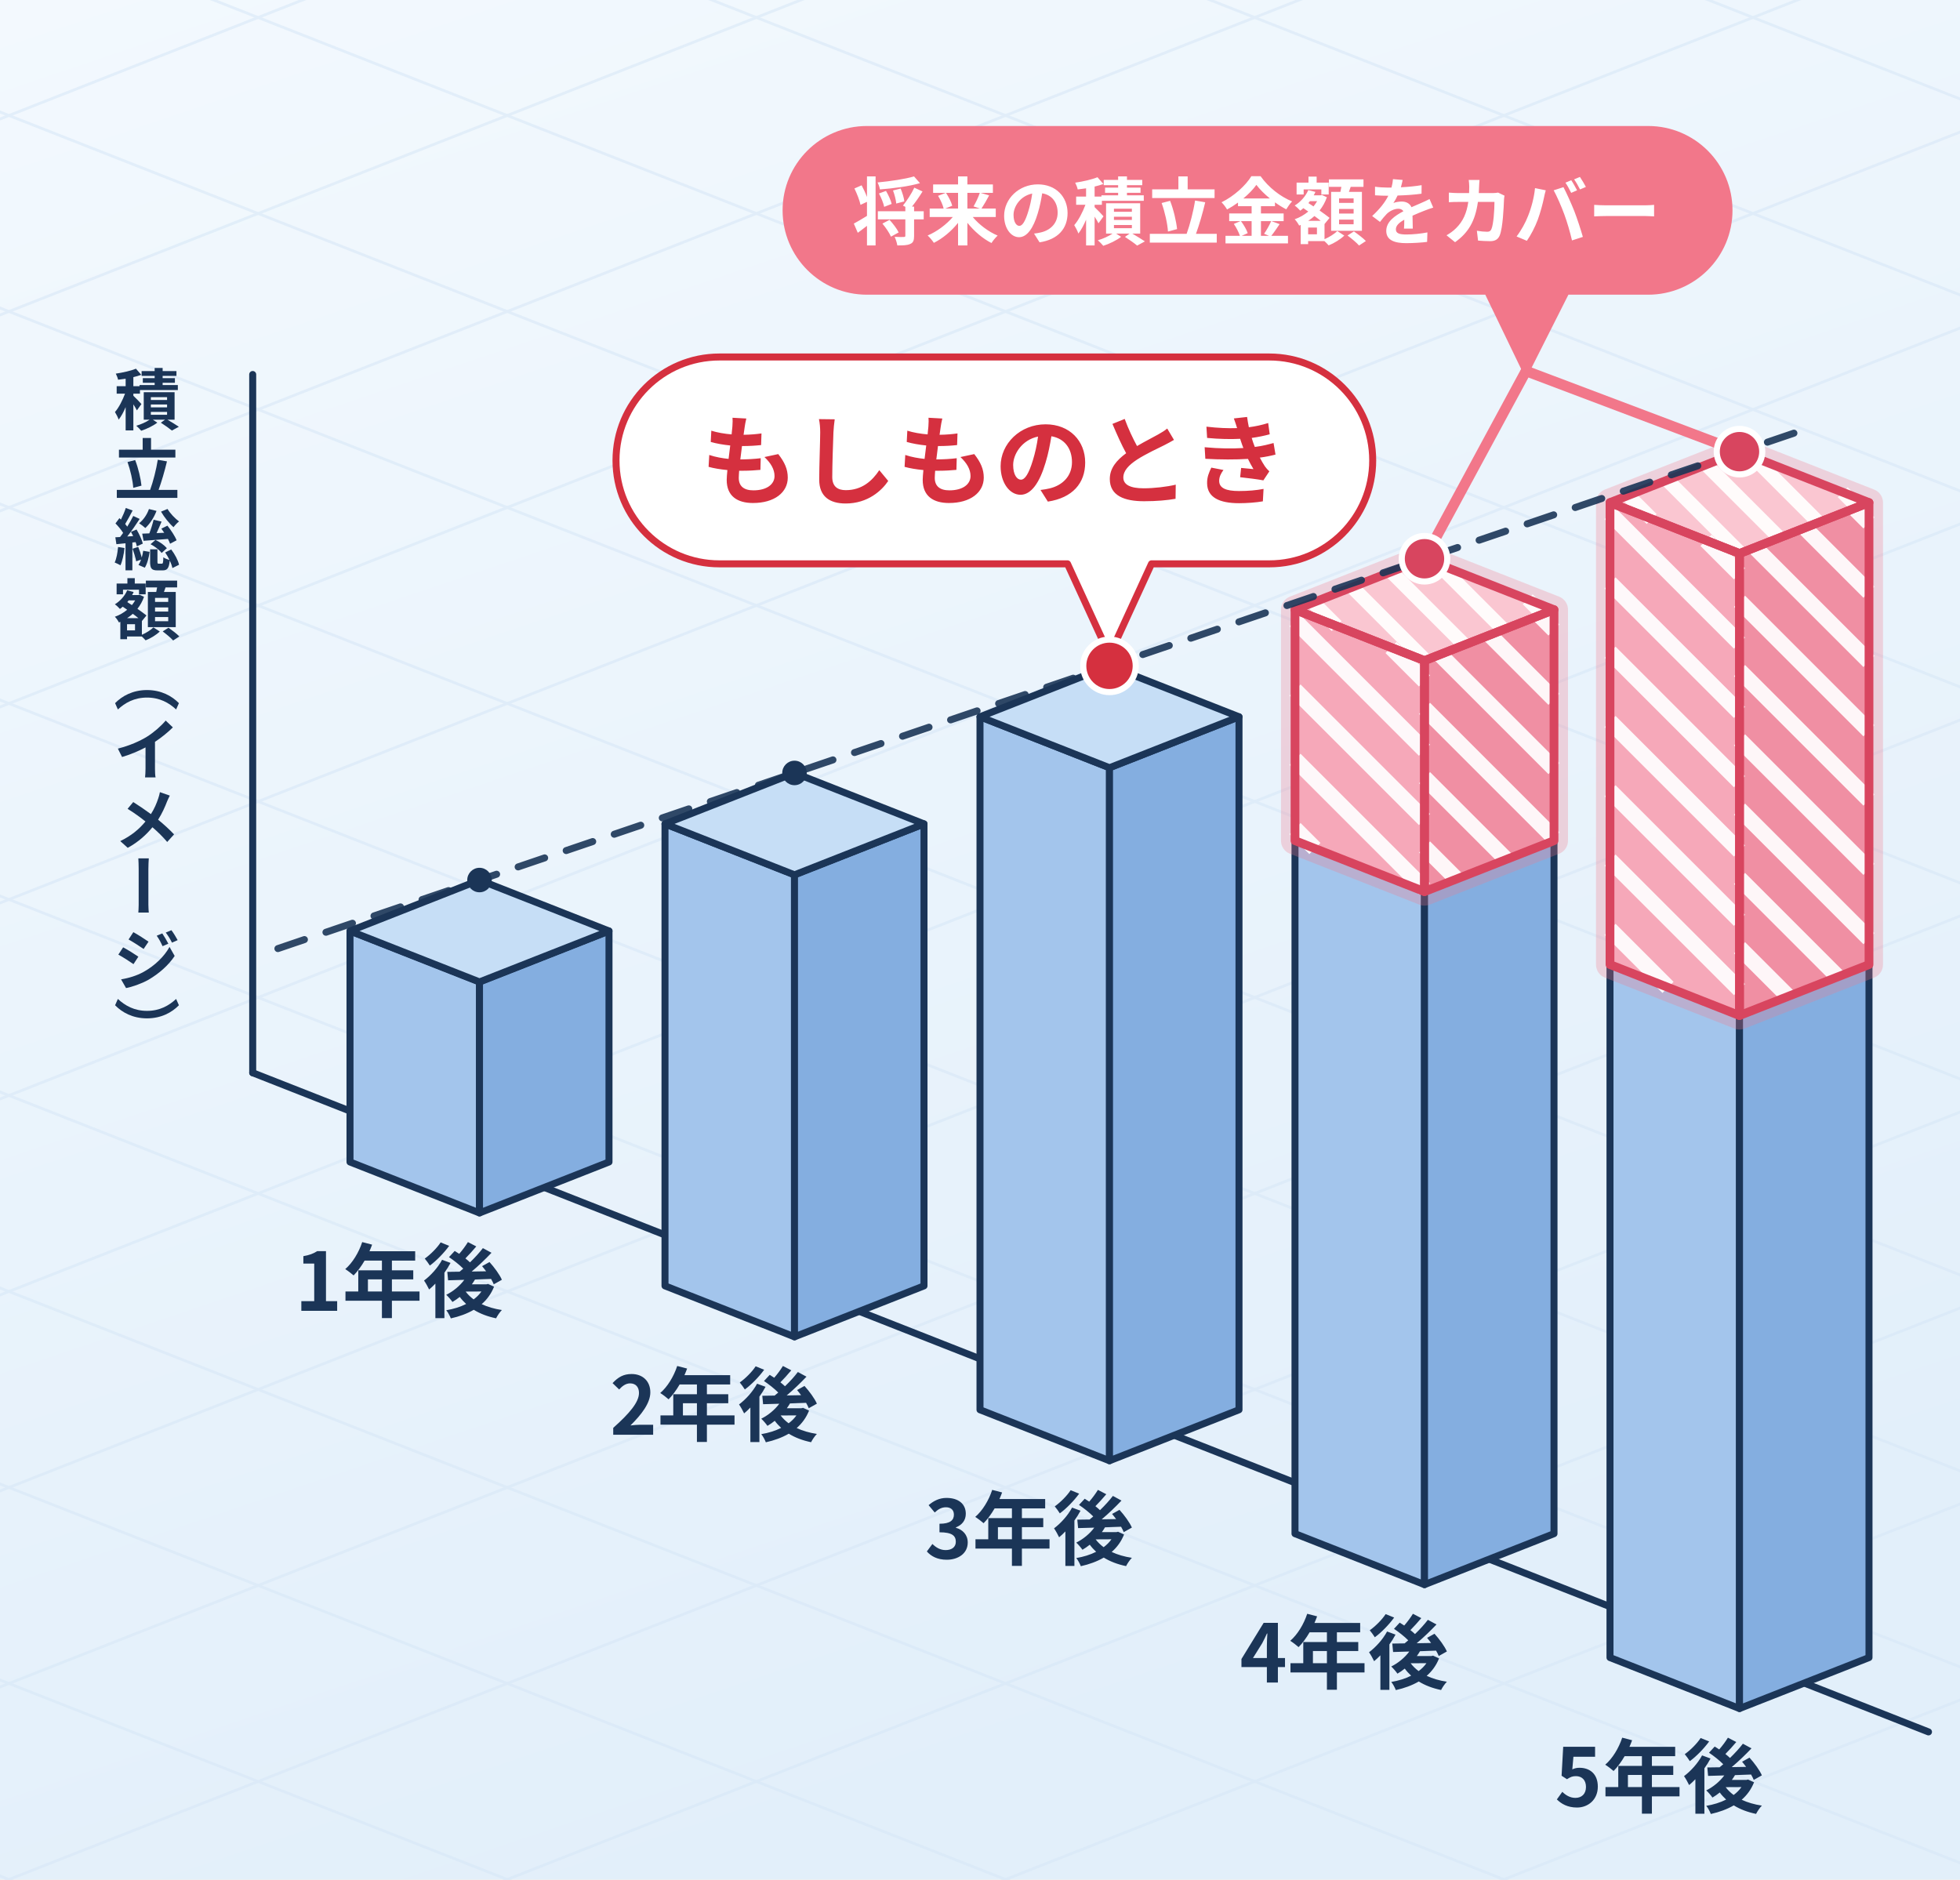
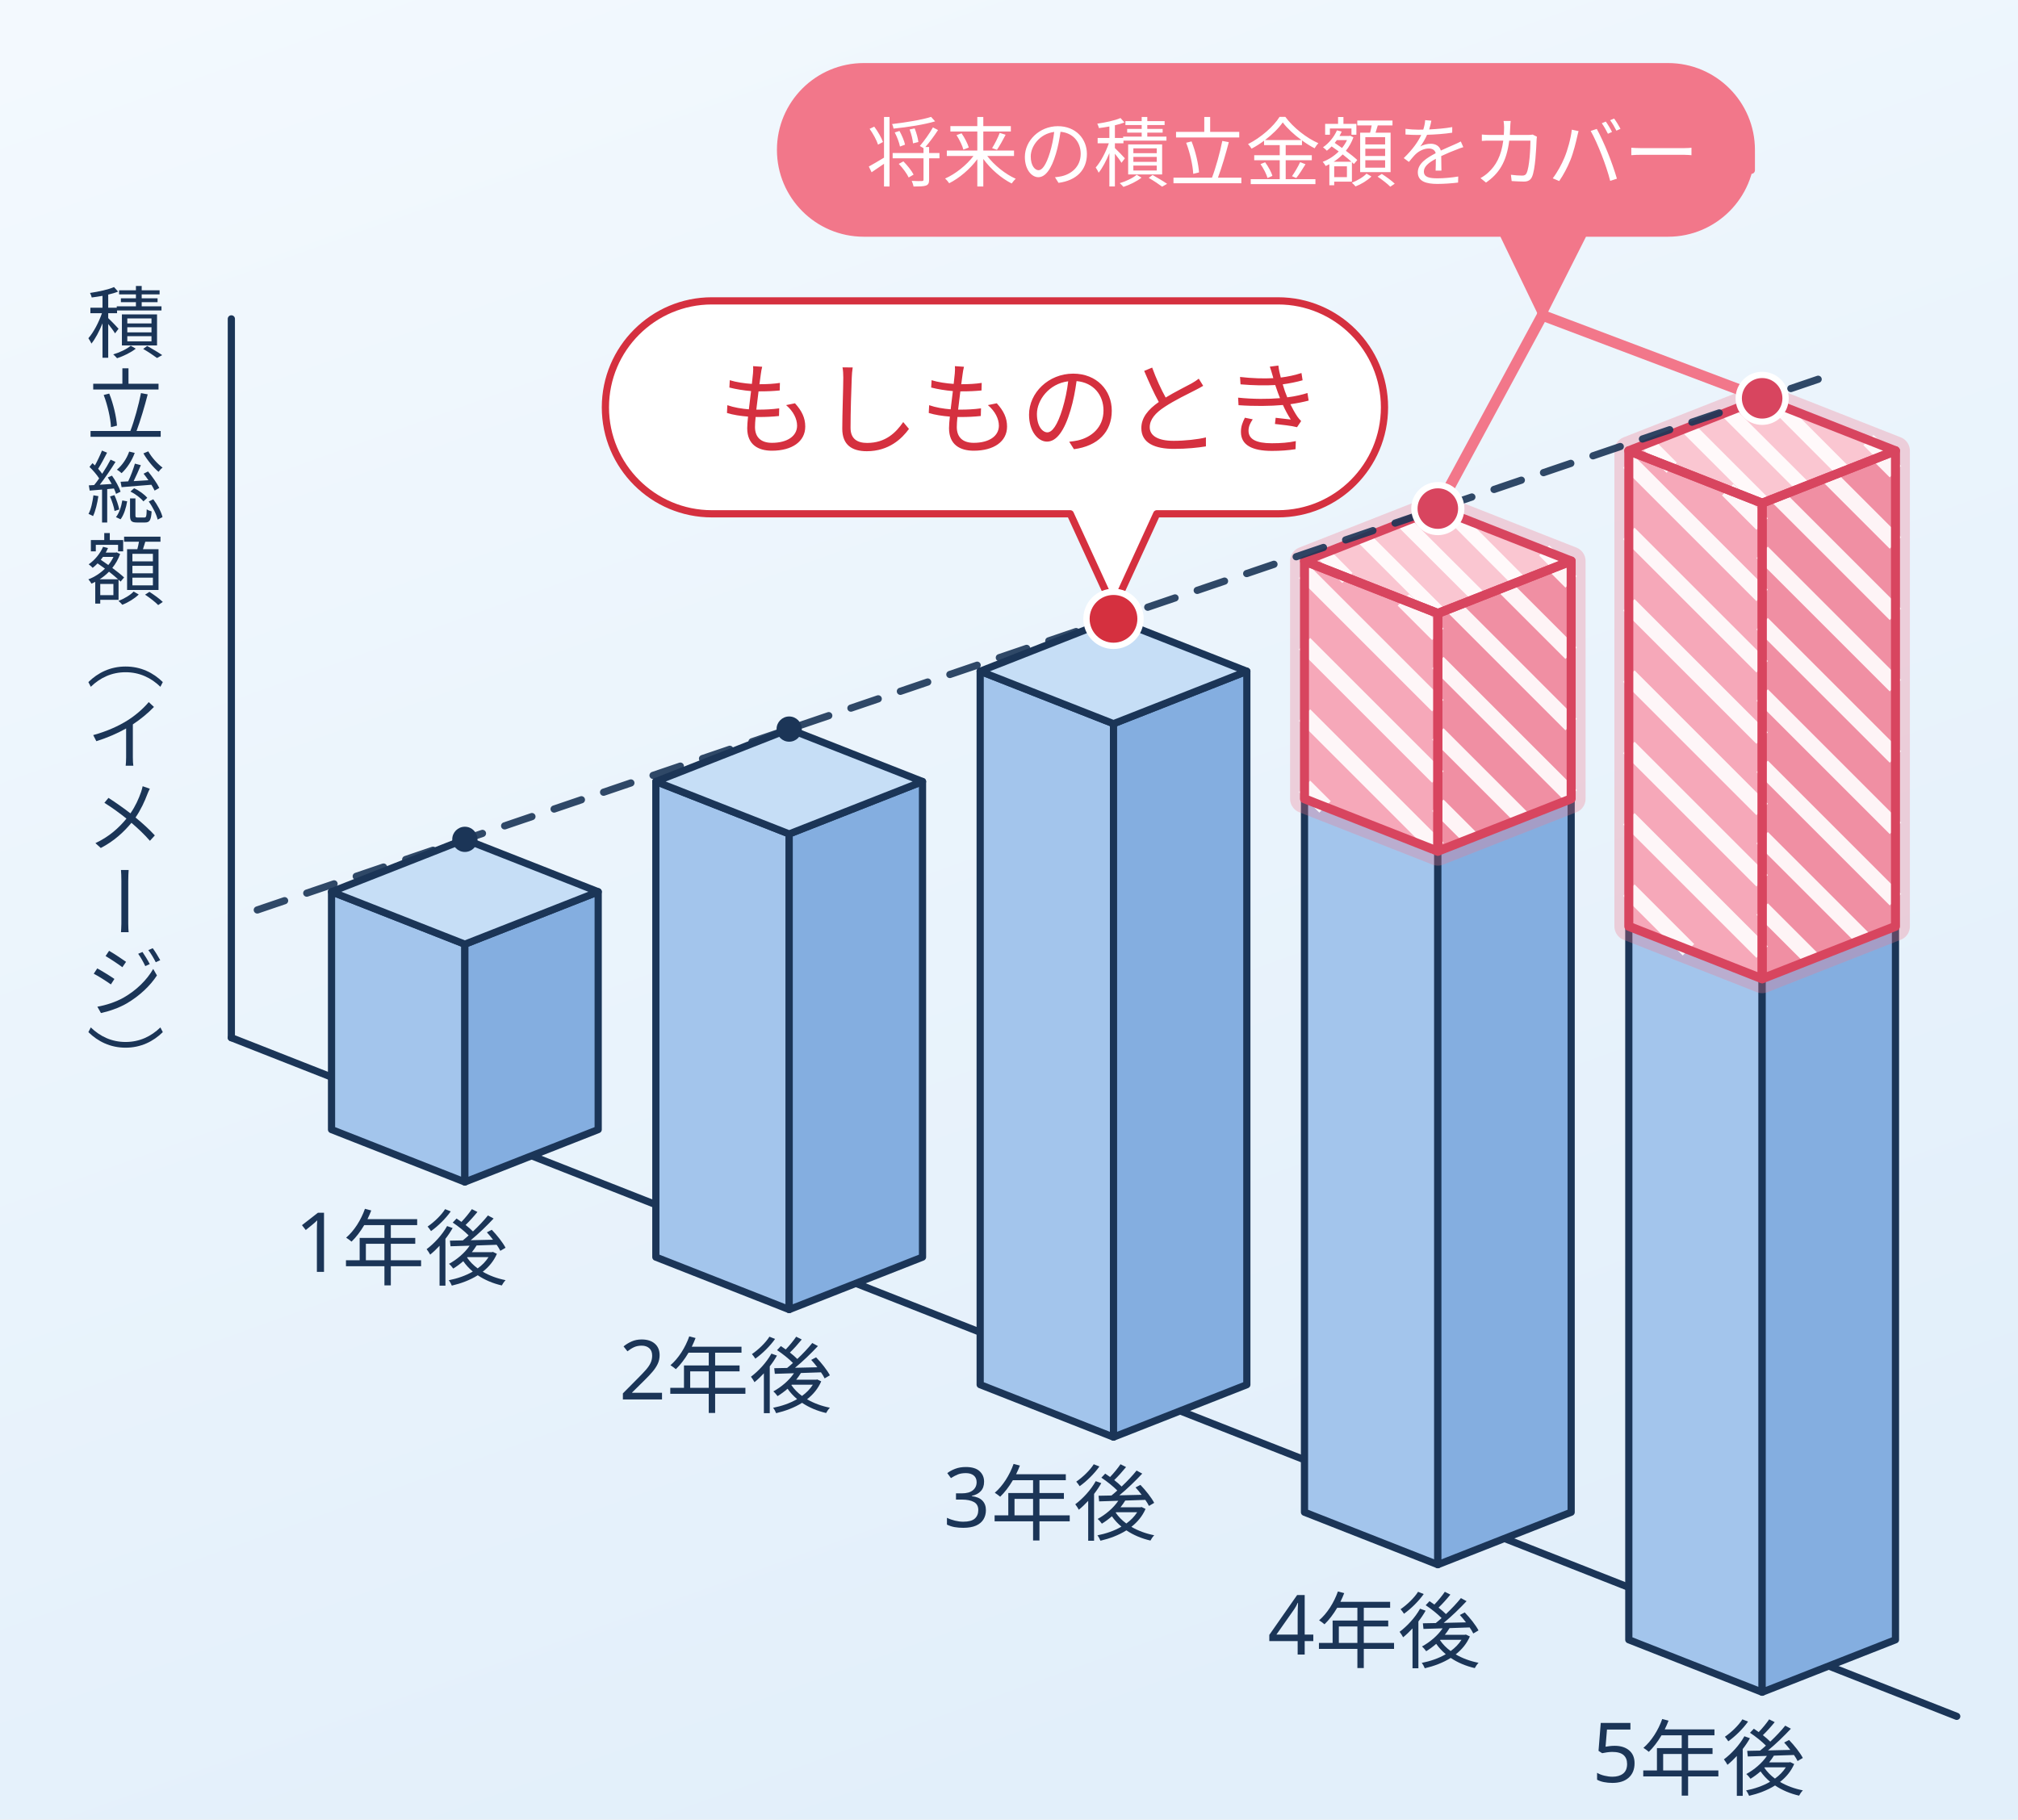
- <svg xmlns="http://www.w3.org/2000/svg" width="1120" height="1074" viewBox="0 0 1120 1074" font-family="Noto Sans JP, Noto Sans CJK JP, Hiragino Sans, Yu Gothic, Meiryo, sans-serif">
+ <svg xmlns="http://www.w3.org/2000/svg" id="_レイヤー_1" data-name="レイヤー_1" version="1.1" viewBox="0 0 1120 1010">
  <defs>
-     <linearGradient id="bg" x1="0" y1="0" x2="0.35" y2="1">
-       <stop offset="0" stop-color="#F3F9FE" />
-       <stop offset="1" stop-color="#E2EFFA" />
+     <style>
+       .st0 {
+         fill: #f08fa3;
+       }
+ 
+       .st0, .st1, .st2, .st3, .st4, .st5, .st6, .st7, .st8, .st9 {
+         stroke-linejoin: round;
+       }
+ 
+       .st0, .st2, .st3, .st4, .st10, .st6, .st7, .st8, .st11, .st9 {
+         stroke-width: 4px;
+       }
+ 
+       .st0, .st2, .st5, .st7 {
+         stroke: #d8455f;
+       }
+ 
+       .st1 {
+         opacity: .3;
+         stroke-width: 16px;
+       }
+ 
+       .st1, .st5, .st10, .st12, .st13, .st14, .st11 {
+         fill: none;
+       }
+ 
+       .st1, .st10, .st15, .st16, .st17, .st18 {
+         isolation: isolate;
+       }
+ 
+       .st1, .st14, .st9 {
+         stroke: #f2778a;
+       }
+ 
+       .st19 {
+         fill: #d8455f;
+       }
+ 
+       .st19, .st12, .st13, .st20 {
+         stroke: #fff;
+       }
+ 
+       .st19, .st20 {
+         stroke-width: 3.5px;
+       }
+ 
+       .st2 {
+         fill: #fac6d1;
+       }
+ 
+       .st3 {
+         stroke: #d5303f;
+       }
+ 
+       .st3, .st15 {
+         fill: #fff;
+       }
+ 
+       .st4 {
+         fill: #c6def6;
+       }
+ 
+       .st4, .st10, .st6, .st8, .st11 {
+         stroke: #1b3557;
+       }
+ 
+       .st5 {
+         stroke-width: 5px;
+       }
+ 
+       .st10 {
+         opacity: .9;
+         stroke-dasharray: 16 13;
+       }
+ 
+       .st10, .st14, .st11 {
+         stroke-linecap: round;
+       }
+ 
+       .st6 {
+         fill: #84aee0;
+       }
+ 
+       .st7 {
+         fill: #f6a8b9;
+       }
+ 
+       .st12 {
+         stroke-width: 8px;
+       }
+ 
+       .st15 {
+         font-size: 42px;
+       }
+ 
+       .st15, .st16, .st17, .st18 {
+         font-family: HiraginoSans-W6-83pv-RKSJ-H, 'Hiragino Sans';
+       }
+ 
+       .st13 {
+         stroke-width: 9px;
+       }
+ 
+       .st8 {
+         fill: #a3c5ec;
+       }
+ 
+       .st16 {
+         font-size: 43.4px;
+       }
+ 
+       .st16, .st17, .st21 {
+         fill: #1b3557;
+       }
+ 
+       .st17 {
+         font-size: 46px;
+       }
+ 
+       .st22 {
+         opacity: .9;
+       }
+ 
+       .st14 {
+         stroke-width: 6px;
+       }
+ 
+       .st18 {
+         font-size: 56px;
+         letter-spacing: 0em;
+       }
+ 
+       .st18, .st20 {
+         fill: #d5303f;
+       }
+ 
+       .st9 {
+         fill: #f2778a;
+       }
+ 
+       .st23 {
+         fill: url(#_名称未設定グラデーション);
+       }
+     </style>
+     <linearGradient id="_名称未設定グラデーション" data-name="名称未設定グラデーション" x1="417.9" y1="713.9" x2="418.3" y2="712.9" gradientTransform="translate(-467742 720956.8) scale(1120 -1010)" gradientUnits="userSpaceOnUse">
+       <stop offset="0" stop-color="#f3f9fe" />
+       <stop offset="1" stop-color="#e2effa" />
    </linearGradient>
  </defs>
  <g id="background">
-     <rect width="1120" height="1074" fill="url(#bg)" />
-   </g>
-   <g id="content" transform="translate(0,64)">
-     <g id="floor-grid" stroke="#D6E6F6" stroke-width="1.6" opacity="0.55">
-       <line x1="-200" y1="-2766.67" x2="1320" y2="-2168.80" />
-       <line x1="-200" y1="-2269.33" x2="1320" y2="-2867.20" />
-       <line x1="-200" y1="-2654.67" x2="1320" y2="-2056.80" />
-       <line x1="-200" y1="-2157.33" x2="1320" y2="-2755.20" />
-       <line x1="-200" y1="-2542.67" x2="1320" y2="-1944.80" />
-       <line x1="-200" y1="-2045.33" x2="1320" y2="-2643.20" />
-       <line x1="-200" y1="-2430.67" x2="1320" y2="-1832.80" />
-       <line x1="-200" y1="-1933.33" x2="1320" y2="-2531.20" />
-       <line x1="-200" y1="-2318.67" x2="1320" y2="-1720.80" />
-       <line x1="-200" y1="-1821.33" x2="1320" y2="-2419.20" />
-       <line x1="-200" y1="-2206.67" x2="1320" y2="-1608.80" />
-       <line x1="-200" y1="-1709.33" x2="1320" y2="-2307.20" />
-       <line x1="-200" y1="-2094.67" x2="1320" y2="-1496.80" />
-       <line x1="-200" y1="-1597.33" x2="1320" y2="-2195.20" />
-       <line x1="-200" y1="-1982.67" x2="1320" y2="-1384.80" />
-       <line x1="-200" y1="-1485.33" x2="1320" y2="-2083.20" />
-       <line x1="-200" y1="-1870.67" x2="1320" y2="-1272.80" />
-       <line x1="-200" y1="-1373.33" x2="1320" y2="-1971.20" />
-       <line x1="-200" y1="-1758.67" x2="1320" y2="-1160.80" />
-       <line x1="-200" y1="-1261.33" x2="1320" y2="-1859.20" />
-       <line x1="-200" y1="-1646.67" x2="1320" y2="-1048.80" />
-       <line x1="-200" y1="-1149.33" x2="1320" y2="-1747.20" />
-       <line x1="-200" y1="-1534.67" x2="1320" y2="-936.80" />
-       <line x1="-200" y1="-1037.33" x2="1320" y2="-1635.20" />
-       <line x1="-200" y1="-1422.67" x2="1320" y2="-824.80" />
-       <line x1="-200" y1="-925.33" x2="1320" y2="-1523.20" />
-       <line x1="-200" y1="-1310.67" x2="1320" y2="-712.80" />
-       <line x1="-200" y1="-813.33" x2="1320" y2="-1411.20" />
-       <line x1="-200" y1="-1198.67" x2="1320" y2="-600.80" />
-       <line x1="-200" y1="-701.33" x2="1320" y2="-1299.20" />
-       <line x1="-200" y1="-1086.67" x2="1320" y2="-488.80" />
-       <line x1="-200" y1="-589.33" x2="1320" y2="-1187.20" />
-       <line x1="-200" y1="-974.67" x2="1320" y2="-376.80" />
-       <line x1="-200" y1="-477.33" x2="1320" y2="-1075.20" />
-       <line x1="-200" y1="-862.67" x2="1320" y2="-264.80" />
-       <line x1="-200" y1="-365.33" x2="1320" y2="-963.20" />
-       <line x1="-200" y1="-750.67" x2="1320" y2="-152.80" />
-       <line x1="-200" y1="-253.33" x2="1320" y2="-851.20" />
-       <line x1="-200" y1="-638.67" x2="1320" y2="-40.80" />
-       <line x1="-200" y1="-141.33" x2="1320" y2="-739.20" />
-       <line x1="-200" y1="-526.67" x2="1320" y2="71.20" />
-       <line x1="-200" y1="-29.33" x2="1320" y2="-627.20" />
-       <line x1="-200" y1="-414.67" x2="1320" y2="183.20" />
-       <line x1="-200" y1="82.67" x2="1320" y2="-515.20" />
-       <line x1="-200" y1="-302.67" x2="1320" y2="295.20" />
-       <line x1="-200" y1="194.67" x2="1320" y2="-403.20" />
-       <line x1="-200" y1="-190.67" x2="1320" y2="407.20" />
-       <line x1="-200" y1="306.67" x2="1320" y2="-291.20" />
-       <line x1="-200" y1="-78.67" x2="1320" y2="519.20" />
-       <line x1="-200" y1="418.67" x2="1320" y2="-179.20" />
-       <line x1="-200" y1="33.33" x2="1320" y2="631.20" />
-       <line x1="-200" y1="530.67" x2="1320" y2="-67.20" />
-       <line x1="-200" y1="145.33" x2="1320" y2="743.20" />
-       <line x1="-200" y1="642.67" x2="1320" y2="44.80" />
-       <line x1="-200" y1="257.33" x2="1320" y2="855.20" />
-       <line x1="-200" y1="754.67" x2="1320" y2="156.80" />
-       <line x1="-200" y1="369.33" x2="1320" y2="967.20" />
-       <line x1="-200" y1="866.67" x2="1320" y2="268.80" />
-       <line x1="-200" y1="481.33" x2="1320" y2="1079.20" />
-       <line x1="-200" y1="978.67" x2="1320" y2="380.80" />
-       <line x1="-200" y1="593.33" x2="1320" y2="1191.20" />
-       <line x1="-200" y1="1090.67" x2="1320" y2="492.80" />
-       <line x1="-200" y1="705.33" x2="1320" y2="1303.20" />
-       <line x1="-200" y1="1202.67" x2="1320" y2="604.80" />
-       <line x1="-200" y1="817.33" x2="1320" y2="1415.20" />
-       <line x1="-200" y1="1314.67" x2="1320" y2="716.80" />
-       <line x1="-200" y1="929.33" x2="1320" y2="1527.20" />
-       <line x1="-200" y1="1426.67" x2="1320" y2="828.80" />
-       <line x1="-200" y1="1041.33" x2="1320" y2="1639.20" />
-       <line x1="-200" y1="1538.67" x2="1320" y2="940.80" />
-       <line x1="-200" y1="1153.33" x2="1320" y2="1751.20" />
-       <line x1="-200" y1="1650.67" x2="1320" y2="1052.80" />
-       <line x1="-200" y1="1265.33" x2="1320" y2="1863.20" />
-       <line x1="-200" y1="1762.67" x2="1320" y2="1164.80" />
-       <line x1="-200" y1="1377.33" x2="1320" y2="1975.20" />
-       <line x1="-200" y1="1874.67" x2="1320" y2="1276.80" />
-       <line x1="-200" y1="1489.33" x2="1320" y2="2087.20" />
-       <line x1="-200" y1="1986.67" x2="1320" y2="1388.80" />
-       <line x1="-200" y1="1601.33" x2="1320" y2="2199.20" />
-       <line x1="-200" y1="2098.67" x2="1320" y2="1500.80" />
-       <line x1="-200" y1="1713.33" x2="1320" y2="2311.20" />
-       <line x1="-200" y1="2210.67" x2="1320" y2="1612.80" />
-       <line x1="-200" y1="1825.33" x2="1320" y2="2423.20" />
-       <line x1="-200" y1="2322.67" x2="1320" y2="1724.80" />
-       <line x1="-200" y1="1937.33" x2="1320" y2="2535.20" />
-       <line x1="-200" y1="2434.67" x2="1320" y2="1836.80" />
-       <line x1="-200" y1="2049.33" x2="1320" y2="2647.20" />
-       <line x1="-200" y1="2546.67" x2="1320" y2="1948.80" />
-       <line x1="-200" y1="2161.33" x2="1320" y2="2759.20" />
-       <line x1="-200" y1="2658.67" x2="1320" y2="2060.80" />
-       <line x1="-200" y1="2273.33" x2="1320" y2="2871.20" />
-       <line x1="-200" y1="2770.67" x2="1320" y2="2172.80" />
-       <line x1="-200" y1="2385.33" x2="1320" y2="2983.20" />
-       <line x1="-200" y1="2882.67" x2="1320" y2="2284.80" />
-       <line x1="-200" y1="2497.33" x2="1320" y2="3095.20" />
-       <line x1="-200" y1="2994.67" x2="1320" y2="2396.80" />
-       <line x1="-200" y1="2609.33" x2="1320" y2="3207.20" />
-       <line x1="-200" y1="3106.67" x2="1320" y2="2508.80" />
-       <line x1="-200" y1="2721.33" x2="1320" y2="3319.20" />
-       <line x1="-200" y1="3218.67" x2="1320" y2="2620.80" />
-       <line x1="-200" y1="2833.33" x2="1320" y2="3431.20" />
-       <line x1="-200" y1="3330.67" x2="1320" y2="2732.80" />
-       <line x1="-200" y1="2945.33" x2="1320" y2="3543.20" />
-       <line x1="-200" y1="3442.67" x2="1320" y2="2844.80" />
-       <line x1="-200" y1="3057.33" x2="1320" y2="3655.20" />
-       <line x1="-200" y1="3554.67" x2="1320" y2="2956.80" />
-       <line x1="-200" y1="3169.33" x2="1320" y2="3767.20" />
-       <line x1="-200" y1="3666.67" x2="1320" y2="3068.80" />
-     </g>
-     <g id="axis" stroke="#1B3557" stroke-width="4.0" stroke-linecap="round" fill="none">
-       <line x1="144.40" y1="549.02" x2="144.40" y2="150.00" />
-       <line x1="144.40" y1="549.02" x2="1102.00" y2="925.68" />
-     </g>
-     <g id="axis-ticks" stroke="#1B3557" stroke-width="4.0" stroke-linecap="round">
-       <line x1="274.00" y1="600.00" x2="265.60" y2="621.40" />
-       <line x1="454.00" y1="670.80" x2="445.60" y2="692.20" />
-       <line x1="634.00" y1="741.60" x2="625.60" y2="763.00" />
-       <line x1="814.00" y1="812.40" x2="805.60" y2="833.80" />
-       <line x1="994.00" y1="883.20" x2="985.60" y2="904.60" />
-     </g>
-     <g id="axis-label-vertical" font-size="38" font-weight="700" fill="#1B3557" text-anchor="middle" dominant-baseline="central">
-       <text x="84.00" y="162.00">積</text>
-       <text x="84.00" y="202.00">立</text>
-       <text x="84.00" y="242.00">総</text>
-       <text x="84.00" y="282.00">額</text>
-       <text x="84.00" y="322.00">︵</text>
-       <text x="84.00" y="362.00">イ</text>
-       <text x="84.00" y="402.00">メ</text>
-       <text x="84.00" y="442.00" transform="rotate(90 84.00 442.00)">ー</text>
-       <text x="84.00" y="482.00">ジ</text>
-       <text x="84.00" y="522.00">︶</text>
-     </g>
-     <g id="bar-1" stroke="#1B3557" stroke-width="4.0" stroke-linejoin="round">
-       <polygon points="200.00,468.00 274.00,497.11 274.00,629.11 200.00,600.00" fill="#A3C5EC" />
-       <polygon points="274.00,497.11 348.00,468.00 348.00,600.00 274.00,629.11" fill="#84AEE0" />
-       <polygon points="274.00,438.89 348.00,468.00 274.00,497.11 200.00,468.00" fill="#C6DEF6" />
-     </g>
-     <g id="bar-2" stroke="#1B3557" stroke-width="4.0" stroke-linejoin="round">
-       <polygon points="380.00,406.80 454.00,435.91 454.00,699.91 380.00,670.80" fill="#A3C5EC" />
-       <polygon points="454.00,435.91 528.00,406.80 528.00,670.80 454.00,699.91" fill="#84AEE0" />
-       <polygon points="454.00,377.69 528.00,406.80 454.00,435.91 380.00,406.80" fill="#C6DEF6" />
-     </g>
-     <g id="bar-3" stroke="#1B3557" stroke-width="4.0" stroke-linejoin="round">
-       <polygon points="560.00,345.60 634.00,374.71 634.00,770.71 560.00,741.60" fill="#A3C5EC" />
-       <polygon points="634.00,374.71 708.00,345.60 708.00,741.60 634.00,770.71" fill="#84AEE0" />
-       <polygon points="634.00,316.49 708.00,345.60 634.00,374.71 560.00,345.60" fill="#C6DEF6" />
-     </g>
-     <g id="bar-4" stroke="#1B3557" stroke-width="4.0" stroke-linejoin="round">
-       <polygon points="740.00,416.40 814.00,445.51 814.00,841.51 740.00,812.40" fill="#A3C5EC" />
-       <polygon points="814.00,445.51 888.00,416.40 888.00,812.40 814.00,841.51" fill="#84AEE0" />
-     </g>
-     <g id="bar-4-cover-halo">
-       <polygon points="814.00,255.29 888.00,284.40 888.00,416.40 814.00,445.51 740.00,416.40 740.00,284.40" fill="none" stroke="#F2778A" stroke-width="16" stroke-linejoin="round" opacity="0.28" />
-     </g>
-     <g id="bar-4-cover" stroke="#D8455F" stroke-width="4.0" stroke-linejoin="round">
-       <polygon points="740.00,284.40 814.00,313.51 814.00,445.51 740.00,416.40" fill="#F6A8B9" />
-       <polygon points="814.00,313.51 888.00,284.40 888.00,416.40 814.00,445.51" fill="#F08FA3" />
-       <polygon points="814.00,255.29 888.00,284.40 814.00,313.51 740.00,284.40" fill="#FAC6D1" />
-     </g>
-     <g id="hatch-4-left" stroke="#FFFFFF" stroke-width="9.0" opacity="0.92">
-       <line x1="794.88" y1="305.99" x2="814.00" y2="325.10" />
-       <line x1="740.00" y1="290.70" x2="814.00" y2="364.70" />
-       <line x1="740.00" y1="330.30" x2="814.00" y2="404.30" />
-       <line x1="740.00" y1="369.90" x2="814.00" y2="443.90" />
-       <line x1="740.00" y1="409.49" x2="751.38" y2="420.88" />
-     </g>
-     <g id="hatch-4-right" stroke="#FFFFFF" stroke-width="9.0" opacity="0.92">
-       <line x1="879.68" y1="287.67" x2="888.00" y2="296.00" />
-       <line x1="851.26" y1="298.85" x2="888.00" y2="335.60" />
-       <line x1="822.84" y1="310.03" x2="888.00" y2="375.19" />
-       <line x1="814.00" y1="340.79" x2="888.00" y2="414.79" />
-       <line x1="814.00" y1="380.39" x2="860.74" y2="427.12" />
-       <line x1="814.00" y1="419.99" x2="832.32" y2="438.30" />
-     </g>
-     <g id="hatch-4-top" stroke="#FFFFFF" stroke-width="8.0" opacity="0.92">
-       <line x1="872.98" y1="278.49" x2="881.46" y2="286.97" />
-       <line x1="821.70" y1="258.32" x2="859.13" y2="295.76" />
-       <line x1="795.02" y1="262.76" x2="836.80" y2="304.54" />
-       <line x1="772.69" y1="271.54" x2="814.47" y2="313.32" />
-       <line x1="750.36" y1="280.32" x2="763.80" y2="293.76" />
-     </g>
-     <g id="bar-4-cover-outline" stroke="#D8455F" stroke-width="5.0" stroke-linejoin="round" fill="none">
-       <polygon points="740.00,284.40 814.00,313.51 814.00,445.51 740.00,416.40" />
-       <polygon points="814.00,313.51 888.00,284.40 888.00,416.40 814.00,445.51" />
-       <polygon points="814.00,255.29 888.00,284.40 814.00,313.51 740.00,284.40" />
-     </g>
-     <g id="bar-5" stroke="#1B3557" stroke-width="4.0" stroke-linejoin="round">
-       <polygon points="920.00,487.20 994.00,516.31 994.00,912.31 920.00,883.20" fill="#A3C5EC" />
-       <polygon points="994.00,516.31 1068.00,487.20 1068.00,883.20 994.00,912.31" fill="#84AEE0" />
-     </g>
-     <g id="bar-5-cover-halo">
-       <polygon points="994.00,194.09 1068.00,223.20 1068.00,487.20 994.00,516.31 920.00,487.20 920.00,223.20" fill="none" stroke="#F2778A" stroke-width="16" stroke-linejoin="round" opacity="0.28" />
-     </g>
-     <g id="bar-5-cover" stroke="#D8455F" stroke-width="4.0" stroke-linejoin="round">
-       <polygon points="920.00,223.20 994.00,252.31 994.00,516.31 920.00,487.20" fill="#F6A8B9" />
-       <polygon points="994.00,252.31 1068.00,223.20 1068.00,487.20 994.00,516.31" fill="#F08FA3" />
-       <polygon points="994.00,194.09 1068.00,223.20 994.00,252.31 920.00,223.20" fill="#FAC6D1" />
-     </g>
-     <g id="hatch-5-left" stroke="#FFFFFF" stroke-width="9.0" opacity="0.92">
-       <line x1="974.88" y1="244.79" x2="994.00" y2="263.90" />
-       <line x1="920.00" y1="229.50" x2="994.00" y2="303.50" />
-       <line x1="920.00" y1="269.10" x2="994.00" y2="343.10" />
-       <line x1="920.00" y1="308.70" x2="994.00" y2="382.70" />
-       <line x1="920.00" y1="348.29" x2="994.00" y2="422.29" />
-       <line x1="920.00" y1="387.89" x2="994.00" y2="461.89" />
-       <line x1="920.00" y1="427.49" x2="994.00" y2="501.49" />
-       <line x1="920.00" y1="467.09" x2="953.15" y2="500.24" />
-     </g>
-     <g id="hatch-5-right" stroke="#FFFFFF" stroke-width="9.0" opacity="0.92">
-       <line x1="1059.68" y1="226.47" x2="1068.00" y2="234.80" />
-       <line x1="1031.26" y1="237.65" x2="1068.00" y2="274.40" />
-       <line x1="1002.84" y1="248.83" x2="1068.00" y2="313.99" />
-       <line x1="994.00" y1="279.59" x2="1068.00" y2="353.59" />
-       <line x1="994.00" y1="319.19" x2="1068.00" y2="393.19" />
-       <line x1="994.00" y1="358.79" x2="1068.00" y2="432.79" />
-       <line x1="994.00" y1="398.38" x2="1068.00" y2="472.38" />
-       <line x1="994.00" y1="437.98" x2="1050.21" y2="494.20" />
-       <line x1="994.00" y1="477.58" x2="1021.80" y2="505.37" />
-     </g>
-     <g id="hatch-5-top" stroke="#FFFFFF" stroke-width="8.0" opacity="0.92">
-       <line x1="1052.98" y1="217.29" x2="1061.46" y2="225.77" />
-       <line x1="1001.70" y1="197.12" x2="1039.13" y2="234.56" />
-       <line x1="975.02" y1="201.56" x2="1016.80" y2="243.34" />
-       <line x1="952.69" y1="210.34" x2="994.47" y2="252.12" />
-       <line x1="930.36" y1="219.12" x2="943.80" y2="232.56" />
-     </g>
-     <g id="bar-5-cover-outline" stroke="#D8455F" stroke-width="5.0" stroke-linejoin="round" fill="none">
-       <polygon points="920.00,223.20 994.00,252.31 994.00,516.31 920.00,487.20" />
-       <polygon points="994.00,252.31 1068.00,223.20 1068.00,487.20 994.00,516.31" />
-       <polygon points="994.00,194.09 1068.00,223.20 994.00,252.31 920.00,223.20" />
-     </g>
-     <g id="trend-line">
-       <line x1="158.80" y1="478.06" x2="1037.20" y2="179.41" stroke="#1B3557" stroke-width="4" stroke-dasharray="16 13" stroke-linecap="round" opacity="0.9" />
-       <circle cx="274.00" cy="438.89" r="7" fill="#1B3557" />
-       <circle cx="454.00" cy="377.69" r="7" fill="#1B3557" />
-     </g>
-     <g id="year-labels" font-size="46" font-weight="700" fill="#1B3557" text-anchor="middle" dominant-baseline="central">
-       <text x="228.00" y="665.00">1年後</text>
-       <text x="408.00" y="735.80">2年後</text>
-       <text x="588.00" y="806.60">3年後</text>
-       <text x="768.00" y="877.40">4年後</text>
-       <text x="948.00" y="948.20">5年後</text>
-     </g>
-     <g id="cover-leader" stroke="#F2778A" stroke-width="6" stroke-linecap="round" fill="none">
-       <line x1="872.00" y1="148.00" x2="814.00" y2="255.29" />
-       <line x1="872.00" y1="148.00" x2="994.00" y2="194.09" />
-     </g>
-     <g id="bubble-cover">
-       <path d="M 495.40 10.00 L 941.80 10.00 A 46.20 46.20 0 0 1 988.00 56.20 L 988.00 56.20 A 46.20 46.20 0 0 1 941.80 102.40 L 895.00 102.40 L 872.00 148.00 L 850.00 102.40 L 495.40 102.40 A 46.20 46.20 0 0 1 449.20 56.20 L 449.20 56.20 A 46.20 46.20 0 0 1 495.40 10.00 Z" fill="#F2778A" stroke="#F2778A" stroke-width="4.0" stroke-linejoin="round" />
-       <text x="718.10" y="54.20" text-anchor="middle" dominant-baseline="central" font-size="42" font-weight="700" fill="#FFFFFF">将来の積立金額をカバー</text>
-     </g>
-     <g id="bubble-moshimo">
-       <path d="M 411.10 140.00 L 725.30 140.00 A 59.10 59.10 0 0 1 784.40 199.10 L 784.40 199.10 A 59.10 59.10 0 0 1 725.30 258.20 L 658.00 258.20 L 634.00 310.49 L 610.00 258.20 L 411.10 258.20 A 59.10 59.10 0 0 1 352.00 199.10 L 352.00 199.10 A 59.10 59.10 0 0 1 411.10 140.00 Z" fill="#FFFFFF" stroke="#D5303F" stroke-width="4.0" stroke-linejoin="round" />
-       <text x="568.20" y="195.60" text-anchor="middle" dominant-baseline="central" font-size="56" font-weight="700" fill="#D5303F">もしものとき</text>
-     </g>
-     <g id="points">
-       <circle cx="634.00" cy="316.49" r="15" fill="#D5303F" stroke="#FFFFFF" stroke-width="3.5" />
-       <circle cx="814.00" cy="255.29" r="13" fill="#D8455F" stroke="#FFFFFF" stroke-width="3.5" />
-       <circle cx="994.00" cy="194.09" r="13" fill="#D8455F" stroke="#FFFFFF" stroke-width="3.5" />
-     </g>
+     <rect class="st23" y="0" width="1120" height="1010" />
+   </g>
+   <g id="axis">
+     <line class="st11" x1="128.4" y1="576" x2="128.4" y2="177" />
+     <line class="st11" x1="128.4" y1="576" x2="1086" y2="952.7" />
+   </g>
+   <g id="axis-ticks">
+     <line class="st11" x1="258" y1="627" x2="249.6" y2="648.4" />
+     <line class="st11" x1="438" y1="697.8" x2="429.6" y2="719.2" />
+     <line class="st11" x1="618" y1="768.6" x2="609.6" y2="790" />
+     <line class="st11" x1="798" y1="839.4" x2="789.6" y2="860.8" />
+     <line class="st11" x1="978" y1="910.2" x2="969.6" y2="931.6" />
+   </g>
+   <g id="axis-label-vertical">
+     <text class="st16" transform="translate(48 195.2)">
+       <tspan x="0" y="0">積</tspan>
+     </text>
+     <text class="st16" transform="translate(48 240.9)">
+       <tspan x="0" y="0">立</tspan>
+     </text>
+     <text class="st16" transform="translate(48 286.6)">
+       <tspan x="0" y="0">総</tspan>
+     </text>
+     <text class="st16" transform="translate(48 332.3)">
+       <tspan x="0" y="0">額</tspan>
+     </text>
+     <text class="st16" transform="translate(48 378)">
+       <tspan x="0" y="0">︵</tspan>
+     </text>
+     <text class="st16" transform="translate(48 423.7)">
+       <tspan x="0" y="0">イ</tspan>
+     </text>
+     <text class="st16" transform="translate(48 469.4)">
+       <tspan x="0" y="0">メ</tspan>
+     </text>
+     <text class="st16" transform="translate(52.6 478.5) rotate(90)">
+       <tspan x="0" y="0">ー</tspan>
+     </text>
+     <text class="st16" transform="translate(48 560.8)">
+       <tspan x="0" y="0">ジ</tspan>
+     </text>
+     <text class="st16" transform="translate(48 606.5)">
+       <tspan x="0" y="0">︶</tspan>
+     </text>
+   </g>
+   <g id="bar-1">
+     <polygon class="st8" points="184 495 258 524.1 258 656.1 184 627 184 495" />
+     <polygon class="st6" points="258 524.1 332 495 332 627 258 656.1 258 524.1" />
+     <polygon class="st4" points="258 465.9 332 495 258 524.1 184 495 258 465.9" />
+   </g>
+   <g id="bar-2">
+     <polygon class="st8" points="364 433.8 438 462.9 438 726.9 364 697.8 364 433.8" />
+     <polygon class="st6" points="438 462.9 512 433.8 512 697.8 438 726.9 438 462.9" />
+     <polygon class="st4" points="438 404.7 512 433.8 438 462.9 364 433.8 438 404.7" />
+   </g>
+   <g id="bar-3">
+     <polygon class="st8" points="544 372.6 618 401.7 618 797.7 544 768.6 544 372.6" />
+     <polygon class="st6" points="618 401.7 692 372.6 692 768.6 618 797.7 618 401.7" />
+     <polygon class="st4" points="618 343.5 692 372.6 618 401.7 544 372.6 618 343.5" />
+   </g>
+   <g id="bar-4">
+     <polygon class="st8" points="724 443.4 798 472.5 798 868.5 724 839.4 724 443.4" />
+     <polygon class="st6" points="798 472.5 872 443.4 872 839.4 798 868.5 798 472.5" />
+   </g>
+   <g id="bar-4-cover-halo">
+     <polygon class="st1" points="798 282.3 872 311.4 872 443.4 798 472.5 724 443.4 724 311.4 798 282.3" />
+   </g>
+   <g id="bar-4-cover">
+     <polygon class="st7" points="724 311.4 798 340.5 798 472.5 724 443.4 724 311.4" />
+     <polygon class="st0" points="798 340.5 872 311.4 872 443.4 798 472.5 798 340.5" />
+     <polygon class="st2" points="798 282.3 872 311.4 798 340.5 724 311.4 798 282.3" />
+   </g>
+   <g id="hatch-4-left" class="st22">
+     <line class="st13" x1="778.9" y1="333" x2="798" y2="352.1" />
+     <line class="st13" x1="724" y1="317.7" x2="798" y2="391.7" />
+     <line class="st13" x1="724" y1="357.3" x2="798" y2="431.3" />
+     <line class="st13" x1="724" y1="396.9" x2="798" y2="470.9" />
+     <line class="st13" x1="724" y1="436.5" x2="735.4" y2="447.9" />
+   </g>
+   <g id="hatch-4-right" class="st22">
+     <line class="st13" x1="863.7" y1="314.7" x2="872" y2="323" />
+     <line class="st13" x1="835.3" y1="325.9" x2="872" y2="362.6" />
+     <line class="st13" x1="806.8" y1="337" x2="872" y2="402.2" />
+     <line class="st13" x1="798" y1="367.8" x2="872" y2="441.8" />
+     <line class="st13" x1="798" y1="407.4" x2="844.7" y2="454.1" />
+     <line class="st13" x1="798" y1="447" x2="816.3" y2="465.3" />
+   </g>
+   <g id="hatch-4-top" class="st22">
+     <line class="st12" x1="857" y1="305.5" x2="865.5" y2="314" />
+     <line class="st12" x1="805.7" y1="285.3" x2="843.1" y2="322.8" />
+     <line class="st12" x1="779" y1="289.8" x2="820.8" y2="331.5" />
+     <line class="st12" x1="756.7" y1="298.5" x2="798.5" y2="340.3" />
+     <line class="st12" x1="734.4" y1="307.3" x2="747.8" y2="320.8" />
+   </g>
+   <g id="bar-4-cover-outline">
+     <polygon class="st5" points="724 311.4 798 340.5 798 472.5 724 443.4 724 311.4" />
+     <polygon class="st5" points="798 340.5 872 311.4 872 443.4 798 472.5 798 340.5" />
+     <polygon class="st5" points="798 282.3 872 311.4 798 340.5 724 311.4 798 282.3" />
+   </g>
+   <g id="bar-5">
+     <polygon class="st8" points="904 514.2 978 543.3 978 939.3 904 910.2 904 514.2" />
+     <polygon class="st6" points="978 543.3 1052 514.2 1052 910.2 978 939.3 978 543.3" />
+   </g>
+   <g id="bar-5-cover-halo">
+     <polygon class="st1" points="978 221.1 1052 250.2 1052 514.2 978 543.3 904 514.2 904 250.2 978 221.1" />
+   </g>
+   <g id="bar-5-cover">
+     <polygon class="st7" points="904 250.2 978 279.3 978 543.3 904 514.2 904 250.2" />
+     <polygon class="st0" points="978 279.3 1052 250.2 1052 514.2 978 543.3 978 279.3" />
+     <polygon class="st2" points="978 221.1 1052 250.2 978 279.3 904 250.2 978 221.1" />
+   </g>
+   <g id="hatch-5-left" class="st22">
+     <line class="st13" x1="958.9" y1="271.8" x2="978" y2="290.9" />
+     <line class="st13" x1="904" y1="256.5" x2="978" y2="330.5" />
+     <line class="st13" x1="904" y1="296.1" x2="978" y2="370.1" />
+     <line class="st13" x1="904" y1="335.7" x2="978" y2="409.7" />
+     <line class="st13" x1="904" y1="375.3" x2="978" y2="449.3" />
+     <line class="st13" x1="904" y1="414.9" x2="978" y2="488.9" />
+     <line class="st13" x1="904" y1="454.5" x2="978" y2="528.5" />
+     <line class="st13" x1="904" y1="494.1" x2="937.1" y2="527.2" />
+   </g>
+   <g id="hatch-5-right" class="st22">
+     <line class="st13" x1="1043.7" y1="253.5" x2="1052" y2="261.8" />
+     <line class="st13" x1="1015.3" y1="264.7" x2="1052" y2="301.4" />
+     <line class="st13" x1="986.8" y1="275.8" x2="1052" y2="341" />
+     <line class="st13" x1="978" y1="306.6" x2="1052" y2="380.6" />
+     <line class="st13" x1="978" y1="346.2" x2="1052" y2="420.2" />
+     <line class="st13" x1="978" y1="385.8" x2="1052" y2="459.8" />
+     <line class="st13" x1="978" y1="425.4" x2="1052" y2="499.4" />
+     <line class="st13" x1="978" y1="465" x2="1034.2" y2="521.2" />
+     <line class="st13" x1="978" y1="504.6" x2="1005.8" y2="532.4" />
+   </g>
+   <g id="hatch-5-top" class="st22">
+     <line class="st12" x1="1037" y1="244.3" x2="1045.5" y2="252.8" />
+     <line class="st12" x1="985.7" y1="224.1" x2="1023.1" y2="261.6" />
+     <line class="st12" x1="959" y1="228.6" x2="1000.8" y2="270.3" />
+     <line class="st12" x1="936.7" y1="237.3" x2="978.5" y2="279.1" />
+     <line class="st12" x1="914.4" y1="246.1" x2="927.8" y2="259.6" />
+   </g>
+   <g id="bar-5-cover-outline">
+     <polygon class="st5" points="904 250.2 978 279.3 978 543.3 904 514.2 904 250.2" />
+     <polygon class="st5" points="978 279.3 1052 250.2 1052 514.2 978 543.3 978 279.3" />
+     <polygon class="st5" points="978 221.1 1052 250.2 978 279.3 904 250.2 978 221.1" />
+   </g>
+   <g id="trend-line">
+     <line class="st10" x1="142.8" y1="505.1" x2="1021.2" y2="206.4" />
+     <circle class="st21" cx="258" cy="465.9" r="7" />
+     <circle class="st21" cx="438" cy="404.7" r="7" />
+   </g>
+   <g id="year-labels">
+     <text class="st17" transform="translate(163.5 706)">
+       <tspan x="0" y="0">1年後</tspan>
+     </text>
+     <text class="st17" transform="translate(343.5 776.8)">
+       <tspan x="0" y="0">2年後</tspan>
+     </text>
+     <text class="st17" transform="translate(523.5 847.6)">
+       <tspan x="0" y="0">3年後</tspan>
+     </text>
+     <text class="st17" transform="translate(703.5 918.4)">
+       <tspan x="0" y="0">4年後</tspan>
+     </text>
+     <text class="st17" transform="translate(883.5 989.2)">
+       <tspan x="0" y="0">5年後</tspan>
+     </text>
+   </g>
+   <g id="cover-leader">
+     <line class="st14" x1="856" y1="175" x2="798" y2="282.3" />
+     <line class="st14" x1="856" y1="175" x2="978" y2="221.1" />
+   </g>
+   <g id="bubble-cover">
+     <path class="st9" d="M479.4,37h446.4c25.5,0,46.2,20.7,46.2,46.2s0,0,0,0h0c0,25.5-20.7,46.2-46.2,46.2h-46.8l-23,45.6-22-45.6h-354.6c-25.5,0-46.2-20.7-46.2-46.2h0c0-25.5,20.7-46.2,46.2-46.2Z" />
+     <text class="st15" transform="translate(481.1 100.2)">
+       <tspan x="0" y="0">将来の積立金額をカバー</tspan>
+     </text>
+   </g>
+   <g id="bubble-moshimo">
+     <path class="st3" d="M395.1,167h314.2c32.6,0,59.1,26.5,59.1,59.1h0c0,32.6-26.5,59.1-59.1,59.1h-67.3l-24,52.3-24-52.3h-198.9c-32.6,0-59.1-26.5-59.1-59.1h0c0-32.6,26.5-59.1,59.1-59.1h0Z" />
+     <text class="st18" transform="translate(398.2 247.6)">
+       <tspan x="0" y="0">もしものとき</tspan>
+     </text>
+   </g>
+   <g id="points">
+     <circle class="st20" cx="618" cy="343.5" r="15" />
+     <circle class="st19" cx="798" cy="282.3" r="13" />
+     <circle class="st19" cx="978" cy="221.1" r="13" />
  </g>
</svg>
